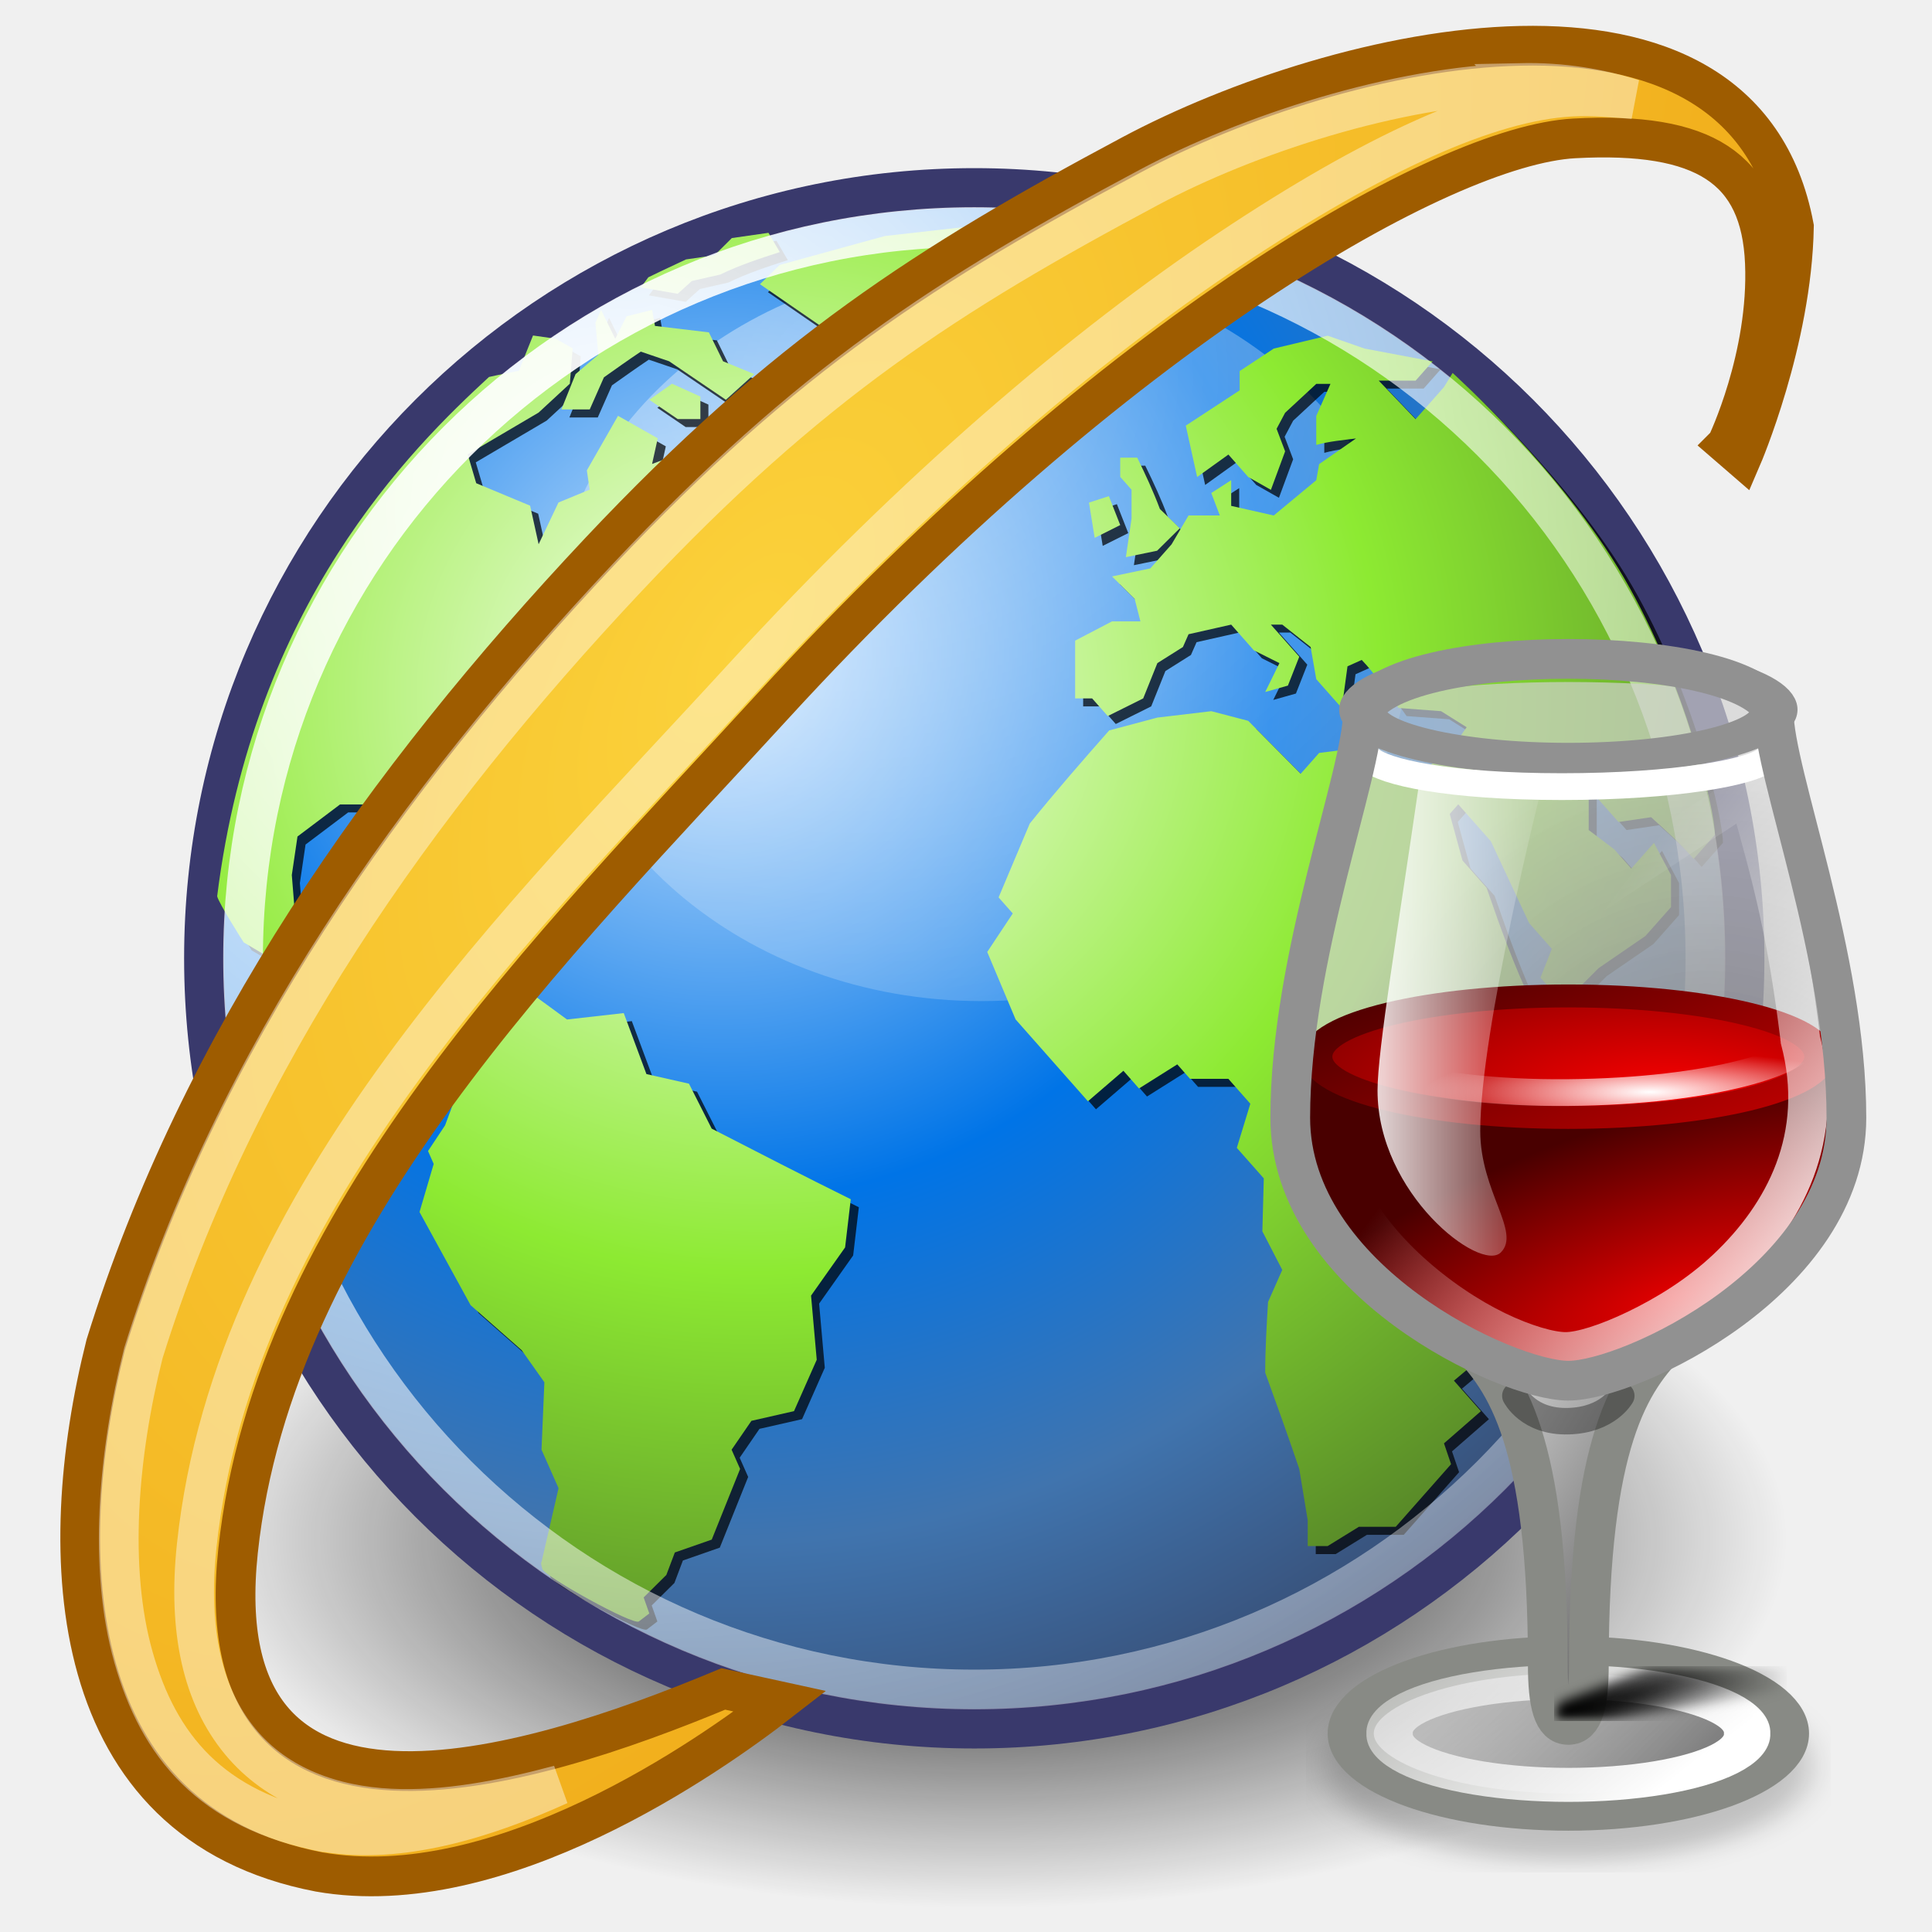
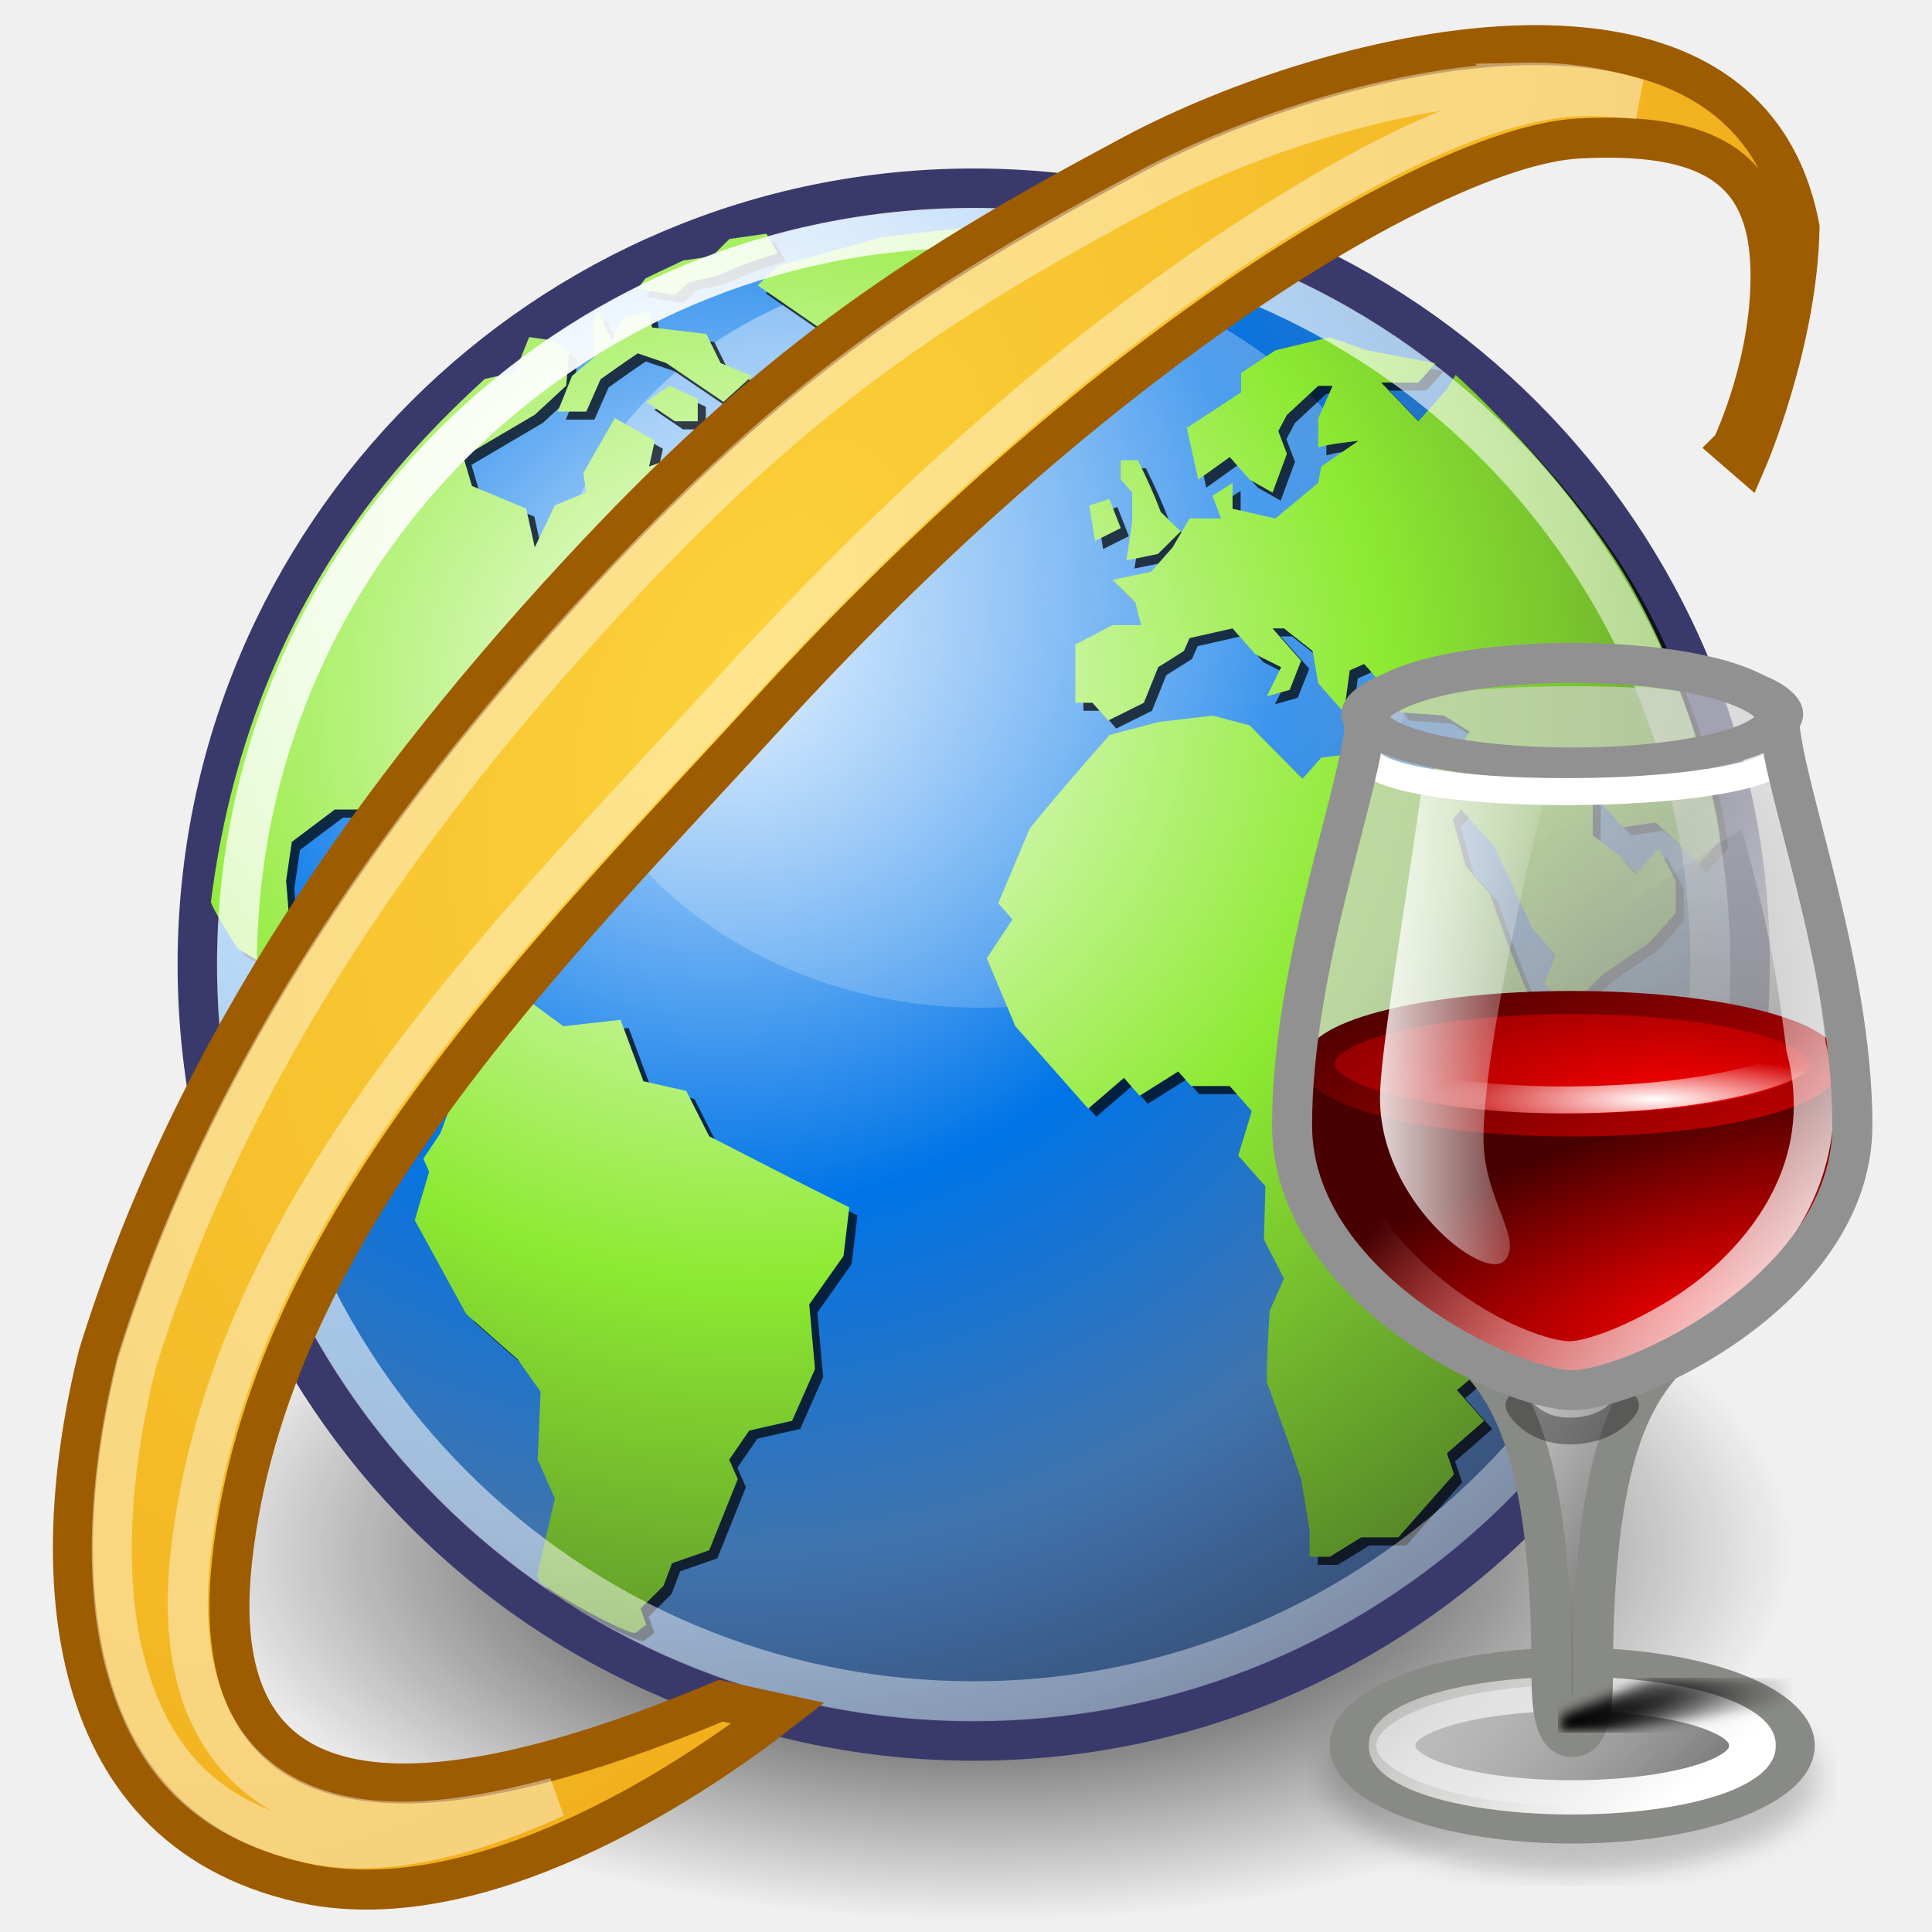
- <svg xmlns="http://www.w3.org/2000/svg" xmlns:xlink="http://www.w3.org/1999/xlink" width="64" height="64" id="svg4719" version="1.1" viewBox="0 0 64 64">
+ <svg xmlns="http://www.w3.org/2000/svg" xmlns:xlink="http://www.w3.org/1999/xlink" width="512" height="512" id="svg4719" version="1.1" viewBox="0 0 512 512">
  <defs id="defs4721">
    <radialGradient xlink:href="#radialGradient4120" id="radialGradient3409" gradientUnits="userSpaceOnUse" gradientTransform="scale(1.64399,0.608276)" cx="15.116" cy="63.965" r="12.289" />
    <radialGradient id="radialGradient4120" cx="15.116" gradientUnits="userSpaceOnUse" cy="63.965" r="12.289" gradientTransform="scale(1.64399,0.608276)">
      <stop id="stop4116" stop-color="#000" offset="0" />
      <stop id="stop4118" stop-color="#000" stop-opacity="0" offset="1" />
    </radialGradient>
    <radialGradient xlink:href="#radialGradient5143" id="radialGradient3411" gradientUnits="userSpaceOnUse" gradientTransform="matrix(0.999989,0,0,1.000011,8,8.505077)" cx="18.248" cy="15.716" r="29.993" />
    <radialGradient id="radialGradient5143" gradientUnits="userSpaceOnUse" cx="18.248" cy="15.716" r="29.993" gradientTransform="matrix(0.999989,0,0,1.000011,8,8.505077)">
      <stop id="stop11051-9" stop-color="#d3e9ff" offset="0" />
      <stop id="stop11053-0" stop-color="#0074e7" offset="0.463" />
      <stop id="stop11055-8" stop-color="#4074ae" offset="0.75" />
      <stop id="stop11057-13" stop-color="#36486c" offset="1" />
    </radialGradient>
    <radialGradient xlink:href="#radialGradient11220" id="radialGradient3413" gradientUnits="userSpaceOnUse" gradientTransform="scale(1.179536,0.847791)" cx="11.827" cy="10.476" r="32.665" />
    <radialGradient id="radialGradient11220" gradientUnits="userSpaceOnUse" cx="11.827" cy="10.476" r="32.665" gradientTransform="scale(1.179536,0.847791)">
      <stop id="stop4352" stop-color="#FFF" offset="0" />
      <stop id="stop4354" stop-color="#FFF" stop-opacity="0" offset="1" />
    </radialGradient>
    <radialGradient xlink:href="#linearGradient4750" id="radialGradient3415" gradientUnits="userSpaceOnUse" gradientTransform="matrix(1.018544,0,0,0.9474831,7.919048,8.53596)" cx="18.634" cy="17.486" fx="18.934" fy="17.81" r="40.693" />
    <linearGradient id="linearGradient4750">
      <stop id="stop4752" stop-color="#FFF" offset="0" />
      <stop id="stop4758" stop-color="#8dea32" offset="0.379" />
      <stop id="stop4754" stop-color="#1d1d1d" offset="1" />
    </linearGradient>
    <radialGradient xlink:href="#linearGradient4750" id="radialGradient3417" gradientUnits="userSpaceOnUse" gradientTransform="matrix(1.018544,0,0,0.9474831,7.919048,8.53596)" cx="18.634" cy="17.486" fx="18.934" fy="17.81" r="40.693" />
    <radialGradient xlink:href="#linearGradient4750" id="radialGradient3419" gradientUnits="userSpaceOnUse" gradientTransform="matrix(1.018544,0,0,0.9474831,7.919048,8.53596)" cx="18.634" cy="17.486" fx="18.934" fy="17.81" r="40.693" />
    <radialGradient xlink:href="#linearGradient4750" id="radialGradient3421" gradientUnits="userSpaceOnUse" gradientTransform="matrix(1.018544,0,0,0.9474831,7.919048,8.53596)" cx="18.634" cy="17.486" fx="18.934" fy="17.81" r="40.693" />
    <radialGradient xlink:href="#linearGradient4750" id="radialGradient3423" gradientUnits="userSpaceOnUse" gradientTransform="matrix(1.018544,0,0,0.9474831,7.919048,8.53596)" cx="18.634" cy="17.486" fx="18.934" fy="17.81" r="40.693" />
    <radialGradient xlink:href="#linearGradient4750" id="radialGradient3425" gradientUnits="userSpaceOnUse" gradientTransform="matrix(1.018544,0,0,0.9474831,7.919048,8.53596)" cx="18.634" cy="17.486" fx="18.934" fy="17.81" r="40.693" />
    <radialGradient xlink:href="#linearGradient4750" id="radialGradient3427" gradientUnits="userSpaceOnUse" gradientTransform="matrix(1.018544,0,0,0.9474831,7.919048,8.53596)" cx="18.634" cy="17.486" fx="18.934" fy="17.81" r="40.693" />
    <radialGradient xlink:href="#linearGradient4750" id="radialGradient3429" gradientUnits="userSpaceOnUse" gradientTransform="matrix(1.018544,0,0,0.9474831,7.919048,8.53596)" cx="18.634" cy="17.486" fx="18.934" fy="17.81" r="40.693" />
    <radialGradient xlink:href="#linearGradient4750" id="radialGradient3431" gradientUnits="userSpaceOnUse" gradientTransform="matrix(1.018544,0,0,0.9474831,7.919048,8.53596)" cx="18.634" cy="17.486" fx="18.934" fy="17.81" r="40.693" />
    <radialGradient id="radialGradient5102" gradientUnits="userSpaceOnUse" fx="18.934" fy="17.81" xlink:href="#linearGradient4750" cx="18.634" cy="17.486" r="40.693" gradientTransform="matrix(1.018544,0,0,0.9474831,7.919048,8.53596)" />
    <radialGradient xlink:href="#radialGradient5099" id="radialGradient3433" gradientUnits="userSpaceOnUse" gradientTransform="matrix(0.999989,0,0,1.000011,8,8.505077)" cx="15.601" cy="12.142" r="43.527" />
    <radialGradient id="radialGradient5099" gradientUnits="userSpaceOnUse" cx="15.601" cy="12.142" r="43.527" gradientTransform="matrix(0.999989,0,0,1.000011,8,8.505077)">
      <stop id="stop4128-2" stop-color="#FFF" offset="0" />
      <stop id="stop4130-5" stop-color="#FFF" stop-opacity="0.165" offset="1" />
    </radialGradient>
    <radialGradient xlink:href="#radialGradient5096" id="radialGradient3435" gradientUnits="userSpaceOnUse" gradientTransform="matrix(-1.107376,1.670338,-0.8000932,-0.5304336,115.0545,-13.17039)" cx="39.898" cy="55.224" r="21.958" />
    <radialGradient id="radialGradient5096" gradientUnits="userSpaceOnUse" cx="39.898" cy="55.224" r="21.958" gradientTransform="matrix(-1.107376,1.670338,-0.8000932,-0.5304336,115.0545,-13.17039)">
      <stop id="stop11061-6" stop-color="#fbd23b" offset="0" />
      <stop id="stop11063-4" stop-color="#f0aa18" offset="1" />
    </radialGradient>
    <radialGradient xlink:href="#radialGradient4426" id="radialGradient3437" gradientUnits="userSpaceOnUse" gradientTransform="matrix(1,0,0,0.226496,0,25.67067)" cx="37.375" cy="33.188" r="14.625" />
    <radialGradient id="radialGradient4426" gradientUnits="userSpaceOnUse" cx="37.375" cy="33.188" r="14.625" gradientTransform="matrix(1,0,0,0.226496,0,25.67067)">
      <stop id="stop4335" stop-color="#000" offset="0" />
      <stop id="stop4337" stop-color="#000" stop-opacity="0" offset="1" />
    </radialGradient>
    <filter style="color-interpolation-filters:sRGB" id="filter3436-1" height="1.28" width="1.158" y="-0.14" x="-0.079">
      <feGaussianBlur id="feGaussianBlur3438-1" stdDeviation="0.319" />
    </filter>
    <radialGradient xlink:href="#radialGradient5090" id="radialGradient3439" gradientUnits="userSpaceOnUse" gradientTransform="matrix(1.591106,-0.078428,0.09931994,1.958258,5.142417,-2.561356)" cx="27.5" cy="22.614" r="6.5" />
    <radialGradient id="radialGradient5090" gradientUnits="userSpaceOnUse" cx="27.5" cy="22.614" r="6.5" gradientTransform="matrix(1.591106,-0.078428,0.09931994,1.958258,5.142417,-2.561356)">
      <stop id="stop3348-0" stop-color="#737373" offset="0" />
      <stop id="stop3350-5" stop-color="#d1d1d1" stop-opacity="0.687" offset="1" />
    </radialGradient>
    <linearGradient xlink:href="#linearGradient5044" id="linearGradient3441" gradientUnits="userSpaceOnUse" x1="27.681" y1="14.243" x2="21.44" y2="9.277" />
    <linearGradient id="linearGradient5044" y2="9.277" gradientUnits="userSpaceOnUse" y1="14.243" x2="21.44" x1="27.681">
      <stop id="stop3230-0" stop-color="#373737" offset="0" />
      <stop id="stop3232-2" stop-color="#cfcfcf" stop-opacity="0.678" offset="1" />
    </linearGradient>
    <linearGradient id="linearGradient4729" y2="5.035" xlink:href="#linearGradient3198" gradientUnits="userSpaceOnUse" y1="12.038" x2="17.799" x1="25.269" />
    <linearGradient id="linearGradient3198">
      <stop id="stop3200" stop-color="#FFF" offset="0" />
      <stop id="stop3202" stop-color="#FFF" stop-opacity="0" offset="1" />
    </linearGradient>
    <linearGradient xlink:href="#linearGradient5085" id="linearGradient3443" gradientUnits="userSpaceOnUse" gradientTransform="matrix(1.034219,0,0,1.019566,22.70285,15.09658)" x1="29" y1="33" x2="19" y2="27" />
    <linearGradient id="linearGradient5085" y2="27" gradientUnits="userSpaceOnUse" y1="33" gradientTransform="matrix(1.034219,0,0,1.019566,22.70285,15.09658)" x2="19" x1="29">
      <stop id="stop3222-3" stop-color="#373737" offset="0" />
      <stop id="stop3224-6" stop-color="#FFF" offset="1" />
    </linearGradient>
    <radialGradient xlink:href="#radialGradient5082" id="radialGradient3445" gradientUnits="userSpaceOnUse" gradientTransform="matrix(0.9811466,-0.3224151,0.1189352,0.3517503,20.95492,39.75771)" cx="26.625" cy="26.577" r="12.5" />
    <radialGradient id="radialGradient5082" gradientUnits="userSpaceOnUse" cx="26.625" cy="26.577" r="12.5" gradientTransform="matrix(0.9811466,-0.3224151,0.1189352,0.3517503,20.95492,39.75771)">
      <stop id="stop3191-2" stop-color="#e40000" offset="0" />
      <stop id="stop3193-8" stop-color="#490000" offset="1" />
    </radialGradient>
    <radialGradient xlink:href="#radialGradient4442" id="radialGradient3447" gradientUnits="userSpaceOnUse" gradientTransform="matrix(1,0,0,0.4950025,0,5.554972)" cx="25.017" cy="13.192" r="9.751" />
    <radialGradient id="radialGradient4442" gradientUnits="userSpaceOnUse" cx="25.017" cy="13.192" r="9.751" gradientTransform="matrix(1,0,0,0.4950025,0,5.554972)">
      <stop id="stop3173" stop-color="#fd0000" offset="0" />
      <stop id="stop3175" stop-color="#6a0000" offset="1" />
    </radialGradient>
    <linearGradient xlink:href="#linearGradient4444" id="linearGradient3449" gradientUnits="userSpaceOnUse" x1="27.217" y1="15.984" x2="22.036" y2="7.135" />
    <linearGradient id="linearGradient4444" y2="7.135" gradientUnits="userSpaceOnUse" y1="15.984" x2="22.036" x1="27.217">
      <stop id="stop4404" stop-color="#e80000" offset="0" />
      <stop id="stop4406" stop-color="#490000" offset="1" />
    </linearGradient>
    <linearGradient id="linearGradient5146" y2="19" xlink:href="#linearGradient3198" gradientUnits="userSpaceOnUse" y1="25.27" gradientTransform="matrix(1.029304,0,0,1.028548,-8.668503,-7.856852)" x2="22" x1="30.376" />
    <linearGradient id="linearGradient5077" y2="18.312" xlink:href="#linearGradient3198" gradientUnits="userSpaceOnUse" y1="18.312" gradientTransform="matrix(1.034219,0,0,1.019566,23.58751,14.41751)" x2="23" x1="17.605" />
    <radialGradient xlink:href="#radialGradient5072" id="radialGradient3451" gradientUnits="userSpaceOnUse" gradientTransform="matrix(1.034219,0,0,0.1874519,30.96392,32.69821)" cx="18" cy="14.19" r="5.505" />
    <radialGradient id="radialGradient5072" gradientUnits="userSpaceOnUse" cx="18" cy="14.19" r="5.505" gradientTransform="matrix(1.034219,0,0,0.1874519,30.96392,32.69821)">
      <stop id="stop3454-4" stop-color="#FFF" offset="0" />
      <stop id="stop3456-6" stop-color="#FFF" stop-opacity="0" offset="1" />
    </radialGradient>
    <linearGradient xlink:href="#linearGradient4731" id="linearGradient3453" gradientUnits="userSpaceOnUse" gradientTransform="translate(-8,15.96763)" x1="16" y1="27.5" x2="20.5" y2="25.5" />
    <linearGradient id="linearGradient4731" y2="25.5" gradientUnits="userSpaceOnUse" y1="27.5" gradientTransform="translate(-8,15.96763)" x2="20.5" x1="16">
      <stop id="stop3375" stop-color="#000" offset="0" />
      <stop id="stop3377" stop-color="#373737" stop-opacity="0" offset="1" />
    </linearGradient>
    <linearGradient xlink:href="#linearGradient4733" id="linearGradient3455" gradientUnits="userSpaceOnUse" gradientTransform="translate(-8,15.96763)" x1="16" y1="27" x2="21.5" y2="27" />
    <linearGradient id="linearGradient4733" y2="27" gradientUnits="userSpaceOnUse" y1="27" gradientTransform="translate(-8,15.96763)" x2="21.5" x1="16">
      <stop id="stop3444" stop-color="#000" offset="0" />
      <stop id="stop3446" stop-color="#000" stop-opacity="0" offset="1" />
    </linearGradient>
    <filter style="color-interpolation-filters:sRGB" id="filter3391-0" height="1.336" width="1.134" y="-0.168" x="-0.067">
      <feGaussianBlur id="feGaussianBlur3393-5" stdDeviation="0.14" />
    </filter>
  </defs>
-   <g id="layer1">
-     <g id="g5148" transform="matrix(1.315939,0,0,1.315939,-10.58582,-10.3543)">
+   <g id="layer1" transform="translate(0,448)">
+     <g id="g5148" transform="matrix(10.6066,0,0,10.6066,-87.41208,-531.6968)">
      <path id="path4112-4" d="m 45.053,38.909 a 20.203,7.475 0 1 1 -40.406,0 20.203,7.475 0 1 1 40.406,0 z" transform="matrix(1,0,0,1.243244,8,-1.767333)" style="fill:url(#radialGradient3409)" />
      <path id="path3214-0" d="m 51.96,31.991 c 0,10.71 -8.682,19.392 -19.39,19.392 -10.709,0 -19.391,-8.682 -19.391,-19.392 0,-10.709 8.682,-19.39 19.391,-19.39 10.708,0 19.39,8.681 19.39,19.39 z" stroke-miterlimit="4" style="fill:url(#radialGradient3411);fill-rule:nonzero;stroke:#39396c;stroke-miterlimit:4" />
      <path id="path4348-39" d="m 30.709,15.271 a 12.93,9.293 0 1 1 -25.86,0 12.93,9.293 0 1 1 25.86,0 z" transform="matrix(0.835938,0,0,1,17.88687,8.505077)" style="opacity:0.422;fill:url(#radialGradient3413)" />
      <path id="path4144-1" d="m 51.415,29.087 -0.535,0.606 c -0.328,-0.386 -0.696,-0.711 -1.07,-1.051 l -0.821,0.121 -0.75,-0.848 0,1.05 0.643,0.486 0.428,0.484 0.572,-0.647 c 0.144,0.27 0.286,0.539 0.429,0.809 l 0,0.808 -0.644,0.727 -1.178,0.809 -0.892,0.89 -0.572,-0.649 0.286,-0.727 -0.571,-0.647 -0.964,-2.061 -0.821,-0.929 -0.215,0.242 0.322,1.172 0.606,0.687 c 0.346,1 0.689,1.955 1.144,2.911 0.705,0 1.37,-0.075 2.07,-0.163 l 0,0.566 -0.857,2.102 -0.786,0.888 -0.643,1.376 0,2.262 0.215,0.89 -0.357,0.403 -0.787,0.485 -0.821,0.687 0.679,0.768 -0.929,0.81 0.178,0.524 -1.393,1.577 -0.928,0 -0.786,0.485 -0.501,0 0,-0.647 -0.213,-1.295 c -0.276,-0.812 -0.564,-1.617 -0.857,-2.423 0,-0.595 0.035,-1.184 0.071,-1.779 l 0.358,-0.808 -0.501,-0.971 0.036,-1.333 -0.679,-0.768 0.34,-1.111 -0.553,-0.627 -0.965,0 -0.321,-0.364 -0.964,0.607 -0.392,-0.446 -0.893,0.768 c -0.606,-0.687 -1.214,-1.374 -1.821,-2.061 l -0.712,-1.696 0.642,-0.969 -0.356,-0.403 0.784,-1.861 c 0.645,-0.802 1.318,-1.571 1.999,-2.344 l 1.214,-0.323 1.357,-0.161 0.929,0.243 1.321,1.333 0.464,-0.525 0.642,-0.081 1.214,0.404 0.929,0 0.643,-0.566 0.286,-0.404 -0.644,-0.404 -1.072,-0.081 c -0.297,-0.413 -0.574,-0.846 -0.927,-1.213 l -0.358,0.161 -0.143,1.051 -0.643,-0.727 -0.142,-0.81 -0.714,-0.564 -0.287,0 0.715,0.808 -0.286,0.727 -0.571,0.161 0.357,-0.727 -0.644,-0.322 -0.57,-0.647 -1.073,0.242 -0.142,0.322 -0.643,0.405 -0.357,0.889 -0.892,0.444 -0.393,-0.444 -0.428,0 0,-1.455 0.929,-0.485 0.714,0 -0.144,-0.565 -0.57,-0.566 0.963,-0.202 0.535,-0.605 0.428,-0.728 0.787,0 -0.215,-0.565 0.501,-0.323 0,0.647 1.071,0.242 1.071,-0.888 0.072,-0.405 0.928,-0.646 c -0.336,0.042 -0.672,0.072 -1,0.162 l 0,-0.728 0.357,-0.808 -0.357,0 -0.784,0.727 -0.215,0.404 0.215,0.567 -0.358,0.969 -0.571,-0.323 -0.499,-0.565 -0.787,0.565 -0.286,-1.293 1.357,-0.889 0,-0.485 0.858,-0.566 1.357,-0.324 0.929,0.324 1.713,0.323 -0.428,0.484 -0.929,0 0.929,0.97 0.714,-0.808 0.217,-0.355 c 0,0 2.738,2.454 4.303,5.138 1.565,2.685 2.3,5.85 2.3,6.493 z" style="fill:#000000;fill-opacity:0.713;fill-rule:nonzero" />
      <path id="path4152-9" d="m 33.732,17.811 -0.072,0.485 0.501,0.323 0.856,-0.566 -0.428,-0.485 -0.572,0.324 -0.285,-0.081" style="fill:#000000;fill-opacity:0.713;fill-rule:nonzero" />
      <path id="path4160-6" d="m 34.517,14.498 -1.857,-0.728 -2.141,0.242 -2.643,0.727 -0.5,0.485 1.642,1.131 0,0.647 -0.643,0.647 0.858,1.698 0.57,-0.324 0.716,-1.131 c 1.103,-0.341 2.092,-0.728 3.141,-1.213 l 0.858,-2.182" style="fill:#000000;fill-opacity:0.713;fill-rule:nonzero" />
      <path id="path4168-9" d="m 36.446,21.288 -0.286,-0.728 -0.501,0.162 0.144,0.888 L 36.446,21.288" style="fill:#000000;fill-opacity:0.713;fill-rule:nonzero" />
      <path id="path4176-3" d="m 36.731,21.125 -0.143,0.971 0.786,-0.162 0.571,-0.565 -0.5,-0.485 c -0.168,-0.447 -0.361,-0.864 -0.571,-1.293 l -0.428,0 0,0.484 0.285,0.323 0,0.727" style="fill:#000000;fill-opacity:0.713;fill-rule:nonzero" />
      <path id="path4184-3" d="m 26.163,36.482 -0.572,-1.132 -1.071,-0.242 -0.571,-1.535 -1.428,0.161 -1.214,-0.888 -1.286,1.131 0,0.178 c -0.389,-0.112 -0.867,-0.128 -1.214,-0.341 l -0.286,-0.808 0,-0.889 -0.857,0.081 c 0.072,-0.566 0.142,-1.131 0.214,-1.697 l -0.5,0 -0.499,0.647 -0.5,0.242 -0.714,-0.403 -0.072,-0.889 0.143,-0.97 1.072,-0.808 0.857,0 0.142,-0.485 1.071,0.242 0.786,0.971 0.143,-1.617 1.357,-1.131 0.5,-1.213 1,-0.404 0.571,-0.808 1.285,-0.244 0.643,-0.969 -1.928,0 1.214,-0.566 0.856,0 1.214,-0.405 0.143,-0.484 -0.429,-0.405 -0.5,-0.162 0.143,-0.485 -0.357,-0.727 -0.857,0.322 0.143,-0.646 -1,-0.566 -0.785,1.373 0.071,0.485 -0.785,0.324 -0.5,1.05 -0.214,-0.97 -1.357,-0.566 -0.214,-0.727 1.785,-1.051 0.786,-0.727 0.072,-0.889 -0.428,-0.243 -0.571,-0.081 -0.357,0.889 c 0,0 -0.597,0.117 -0.751,0.155 -1.961,1.807 -5.923,5.708 -6.843,13.072 0.036,0.171 0.667,1.161 0.667,1.161 l 1.5,0.888 1.5,0.405 0.643,0.809 0.999,0.727 0.571,-0.081 0.428,0.193 0,0.13 -0.571,1.535 -0.429,0.647 0.143,0.324 -0.357,1.211 1.286,2.345 1.285,1.132 0.572,0.808 -0.072,1.698 0.429,0.969 -0.429,1.859 c 0,0 -0.034,-0.011 0.021,0.175 0.055,0.186 2.288,1.426 2.43,1.32 0.141,-0.107 0.262,-0.201 0.262,-0.201 l -0.142,-0.403 0.571,-0.566 0.214,-0.566 0.929,-0.324 0.714,-1.779 -0.214,-0.484 0.499,-0.727 1.072,-0.244 0.572,-1.293 -0.143,-1.615 0.857,-1.213 0.143,-1.213 c -1.172,-0.581 -2.335,-1.18 -3.499,-1.779" style="fill:#000000;fill-opacity:0.713;fill-rule:nonzero" />
      <path id="path4192-8" d="m 24.591,18.134 0.714,0.485 0.572,0 0,-0.566 -0.714,-0.323 L 24.591,18.134" style="fill:#000000;fill-opacity:0.713;fill-rule:nonzero" />
      <path id="path4200-0" d="m 22.735,17.488 -0.357,0.889 0.714,0 0.357,-0.808 c 0.308,-0.218 0.614,-0.437 0.928,-0.647 l 0.714,0.243 c 0.476,0.323 0.952,0.647 1.428,0.969 l 0.715,-0.646 -0.786,-0.323 -0.357,-0.728 -1.357,-0.162 -0.072,-0.404 -0.643,0.162 -0.285,0.566 -0.357,-0.728 -0.142,0.323 0.072,0.808 -0.571,0.485" style="fill:#000000;fill-opacity:0.713;fill-rule:nonzero" />
      <path id="path4228-5" d="m 25.305,15.467 0.357,-0.323 0.714,-0.162 c 0.489,-0.238 0.98,-0.398 1.5,-0.566 l -0.285,-0.485 -0.922,0.132 -0.436,0.434 -0.718,0.104 -0.638,0.3 -0.31,0.15 -0.19,0.254 0.928,0.161" style="fill:#000000;fill-opacity:0.713;fill-rule:nonzero" />
      <path id="path4236-6" d="m 26.519,23.146 0.429,-0.647 -0.643,-0.484 0.214,1.131" style="fill:#000000;fill-opacity:0.713;fill-rule:nonzero" />
      <path id="path3224-6" d="m 51.213,28.885 -0.535,0.606 c -0.328,-0.386 -0.696,-0.711 -1.07,-1.051 l -0.821,0.121 -0.75,-0.848 0,1.05 0.643,0.486 0.428,0.484 0.572,-0.647 c 0.144,0.27 0.286,0.539 0.429,0.809 l 0,0.808 -0.644,0.727 -1.178,0.809 -0.892,0.89 -0.572,-0.649 0.286,-0.727 -0.571,-0.647 -0.964,-2.061 -0.821,-0.929 -0.215,0.242 0.322,1.172 0.606,0.687 c 0.346,1 0.689,1.955 1.144,2.911 0.705,0 1.37,-0.075 2.07,-0.163 l 0,0.566 -0.857,2.102 -0.786,0.888 -0.643,1.376 0,2.262 0.215,0.89 -0.357,0.403 -0.787,0.485 -0.821,0.687 0.679,0.768 -0.929,0.81 0.178,0.524 -1.393,1.577 -0.928,0 -0.786,0.485 -0.501,0 0,-0.647 -0.213,-1.295 c -0.276,-0.812 -0.564,-1.617 -0.857,-2.423 0,-0.595 0.035,-1.184 0.071,-1.779 l 0.358,-0.808 -0.501,-0.971 0.036,-1.333 -0.679,-0.768 0.34,-1.111 -0.553,-0.627 -0.965,0 -0.321,-0.364 -0.964,0.607 -0.392,-0.446 -0.893,0.768 c -0.606,-0.687 -1.214,-1.374 -1.821,-2.061 l -0.714,-1.698 0.643,-0.969 -0.357,-0.404 0.785,-1.86 c 0.645,-0.802 1.318,-1.571 1.999,-2.344 l 1.214,-0.323 1.357,-0.161 0.929,0.243 1.321,1.333 0.464,-0.525 0.642,-0.081 1.214,0.404 0.929,0 0.643,-0.566 0.286,-0.404 -0.644,-0.404 -1.072,-0.081 c -0.297,-0.409 -0.573,-0.843 -0.926,-1.209 l -0.358,0.161 -0.143,1.051 -0.643,-0.727 -0.142,-0.81 -0.714,-0.564 -0.287,0 0.715,0.808 -0.286,0.727 -0.571,0.161 0.357,-0.727 -0.644,-0.322 -0.57,-0.647 -1.073,0.242 -0.142,0.322 -0.643,0.405 -0.357,0.889 -0.892,0.444 -0.393,-0.444 -0.428,0 0,-1.455 0.929,-0.485 0.714,0 -0.144,-0.565 -0.57,-0.566 0.963,-0.202 0.535,-0.605 0.428,-0.728 0.787,0 -0.215,-0.565 0.501,-0.323 0,0.647 1.071,0.242 1.071,-0.888 0.072,-0.405 0.928,-0.646 c -0.336,0.042 -0.672,0.072 -1,0.162 l 0,-0.728 0.357,-0.808 -0.357,0 -0.784,0.727 -0.215,0.404 0.215,0.567 -0.358,0.969 -0.571,-0.323 -0.499,-0.565 -0.787,0.565 -0.286,-1.293 1.357,-0.889 0,-0.485 0.858,-0.566 1.357,-0.324 0.929,0.324 1.713,0.323 -0.428,0.484 -0.929,0 0.929,0.97 0.714,-0.808 0.217,-0.355 c 0,0 2.738,2.454 4.303,5.138 1.565,2.685 2.3,5.85 2.3,6.493 z" style="fill:url(#radialGradient3415);fill-rule:nonzero" />
      <path id="path3232-4" d="m 33.53,17.609 -0.072,0.485 0.501,0.323 0.856,-0.566 -0.428,-0.485 -0.572,0.324 -0.285,-0.081" style="fill:url(#radialGradient3417);fill-rule:nonzero" />
      <path id="path3240-0" d="m 34.315,14.296 -1.857,-0.728 -2.141,0.242 -2.643,0.727 -0.5,0.485 1.642,1.131 0,0.647 -0.643,0.647 0.858,1.698 0.57,-0.324 0.716,-1.131 c 1.103,-0.341 2.092,-0.728 3.141,-1.213 l 0.858,-2.182" style="fill:url(#radialGradient3419);fill-rule:nonzero" />
      <path id="path3248-04" d="m 36.244,21.086 -0.286,-0.728 -0.501,0.162 0.144,0.888 L 36.244,21.086" style="fill:url(#radialGradient3421);fill-rule:nonzero" />
      <path id="path3256-6" d="m 36.529,20.923 -0.143,0.971 0.786,-0.162 0.571,-0.565 -0.5,-0.485 c -0.168,-0.447 -0.361,-0.864 -0.571,-1.293 l -0.428,0 0,0.484 0.285,0.323 0,0.727" style="fill:url(#radialGradient3423);fill-rule:nonzero" />
      <path id="path3264-2" d="m 25.96,36.28 -0.572,-1.132 -1.071,-0.242 -0.571,-1.535 -1.428,0.161 -1.214,-0.888 -1.286,1.131 0,0.178 c -0.389,-0.112 -0.867,-0.128 -1.214,-0.341 l -0.286,-0.808 0,-0.889 -0.857,0.081 c 0.072,-0.566 0.142,-1.131 0.214,-1.697 l -0.5,0 -0.499,0.647 -0.5,0.242 -0.714,-0.403 -0.072,-0.889 0.143,-0.97 1.072,-0.808 0.857,0 0.142,-0.485 1.071,0.242 0.786,0.971 0.143,-1.617 1.357,-1.131 0.5,-1.213 1,-0.404 0.571,-0.808 1.285,-0.244 0.643,-0.969 -1.928,0 1.214,-0.566 0.856,0 1.214,-0.405 0.143,-0.484 -0.429,-0.405 -0.5,-0.162 0.143,-0.485 -0.357,-0.727 -0.857,0.322 0.143,-0.646 -1,-0.566 -0.785,1.373 0.071,0.485 -0.785,0.324 -0.5,1.05 -0.214,-0.97 -1.357,-0.566 -0.214,-0.727 1.785,-1.051 0.786,-0.727 0.072,-0.889 -0.428,-0.243 -0.571,-0.081 -0.357,0.889 c 0,0 -0.597,0.117 -0.751,0.155 -1.961,1.807 -5.923,5.708 -6.843,13.072 0.036,0.171 0.667,1.161 0.667,1.161 l 1.5,0.888 1.5,0.405 0.643,0.809 0.999,0.727 0.571,-0.081 0.428,0.193 0,0.13 -0.571,1.535 -0.429,0.647 0.143,0.324 -0.357,1.211 1.286,2.345 1.285,1.132 0.572,0.808 -0.072,1.698 0.429,0.969 -0.429,1.859 c 0,0 -0.034,-0.011 0.021,0.175 0.055,0.186 2.288,1.426 2.43,1.32 0.141,-0.107 0.262,-0.201 0.262,-0.201 l -0.142,-0.403 0.571,-0.566 0.214,-0.566 0.929,-0.324 0.714,-1.779 -0.214,-0.484 0.499,-0.727 1.072,-0.244 0.572,-1.293 -0.143,-1.615 0.857,-1.213 0.143,-1.213 c -1.171,-0.579 -2.334,-1.177 -3.498,-1.776" style="fill:url(#radialGradient3425);fill-rule:nonzero" />
      <path id="path3272-6" d="m 24.389,17.932 0.714,0.485 0.572,0 0,-0.566 -0.714,-0.323 L 24.389,17.932" style="fill:url(#radialGradient3427);fill-rule:nonzero" />
      <path id="path3280-7" d="m 22.533,17.286 -0.357,0.889 0.714,0 0.357,-0.808 c 0.308,-0.218 0.614,-0.437 0.928,-0.647 l 0.714,0.243 c 0.476,0.323 0.952,0.647 1.428,0.969 l 0.715,-0.646 -0.786,-0.323 -0.357,-0.728 -1.357,-0.162 -0.072,-0.404 -0.643,0.162 -0.285,0.566 -0.357,-0.728 -0.142,0.323 0.072,0.808 -0.571,0.485" style="fill:url(#radialGradient3429);fill-rule:nonzero" />
      <path id="path3308-5" d="m 25.103,15.265 0.357,-0.323 0.714,-0.162 c 0.489,-0.238 0.98,-0.398 1.5,-0.566 l -0.285,-0.485 -0.922,0.132 -0.436,0.434 -0.718,0.104 -0.638,0.3 -0.31,0.15 -0.19,0.254 0.928,0.161" style="fill:url(#radialGradient3431);fill-rule:nonzero" />
      <path id="path3316-6" d="m 26.317,22.944 0.429,-0.647 -0.643,-0.484 0.214,1.131" style="fill:url(#radialGradient5102);fill-rule:nonzero" />
      <path id="path4122" d="m 50.975,31.991 c 0,10.166 -8.241,18.407 -18.406,18.407 -10.165,0 -18.406,-8.241 -18.406,-18.407 0,-10.165 8.241,-18.406 18.406,-18.406 10.164,0 18.406,8.24 18.406,18.406 z" stroke-miterlimit="4" style="fill:none;stroke:url(#radialGradient3433);stroke-miterlimit:4" />
      <path id="path10782-9" d="m 51.512,19.054 c 0,0 1.061,-2.197 0.96,-4.571 -0.101,-2.374 -1.515,-3.308 -4.798,-3.131 -3.283,0.177 -11.574,4.895 -20.178,14.294 -5.538,6.05 -12.57,12.929 -13.459,21.262 -0.857,8.035 7.213,5.566 12.216,3.476 l 1.43,0.312 c -1.778,1.383 -7.058,5.094 -11.602,4.296 -6.425,-1.232 -6.71,-7.969 -5.375,-13.271 2.375,-7.651 7.011,-14.201 12.44,-19.972 4.661,-4.954 8.258,-7.246 13.382,-9.982 5.189,-2.77 15.371,-5.153 16.675,1.808 -0.051,2.879 -1.313,5.808 -1.313,5.808 l -0.379,-0.328 z" style="fill:url(#radialGradient3435);fill-rule:evenodd;stroke:#9e5c00;stroke-width:1px;stroke-linecap:butt;stroke-linejoin:miter" />
      <path id="path11071-8" style="fill:none;stroke:#ffffff;stroke-width:1;stroke-linecap:butt;stroke-linejoin:miter;stroke-miterlimit:4;stroke-dasharray:none;stroke-opacity:0.42" d="M 38.344,1.5 C 35.225,1.567 31.463,2.81 29,4.125 23.91,6.842 20.467,9.056 15.875,13.938 10.518,19.631 6.006,26.03 3.687,33.469 c -0.639,2.538 -0.884,5.415 -0.25,7.656 0.631,2.233 1.949,3.847 4.812,4.406 0.011,0.002 0.02,-0.002 0.031,0 1.836,0.312 3.966,-0.323 5.875,-1.188 -1.436,0.384 -2.883,0.661 -4.25,0.594 -1.437,-0.071 -2.843,-0.552 -3.781,-1.688 -0.938,-1.136 -1.325,-2.771 -1.094,-4.938 0.941,-8.825 8.241,-15.826 13.75,-21.844 4.354,-4.756 8.613,-8.357 12.25,-10.781 3.637,-2.424 6.525,-3.732 8.594,-3.844 0.581,-0.031 1.061,0.026 1.562,0.062 -0.84,-0.265 -1.772,-0.429 -2.844,-0.406 z" transform="translate(7.966842,8.459395)" stroke-miterlimit="4" />
      <path id="path4331" d="m 52,33.188 a 14.625,3.312 0 1 1 -29.25,0 14.625,3.312 0 1 1 29.25,0 z" transform="matrix(0.4206982,0,0,0.459933,31.12369,21.81174)" style="opacity:0.07;fill:url(#radialGradient3437)" />
      <path id="path3420-7" style="opacity:0.2;fill:#000000;stroke:#000000;stroke-width:0.614;stroke-linecap:round;stroke-linejoin:round;stroke-miterlimit:0;stroke-dasharray:none;filter:url(#filter3436-1)" d="m 27.438,11 a 4.438,2.184 0 1 1 -8.875,0 4.438,2.184 0 1 1 8.875,0 z" transform="matrix(1.281847,0,0,0.9398128,18.04164,41.9865)" stroke-miterlimit="0" />
      <path id="path3159" d="m 52.695,25.802 c -0.517,-1.02 -9.825,-1.02 -10.342,0 0,1.529 -1.551,6.117 -1.551,10.196 0,4.078 5.171,6.627 6.722,6.627 1.551,0 6.722,-2.549 6.722,-6.627 0,-4.078 -1.551,-8.666 -1.551,-10.196 z" style="fill:url(#radialGradient3439);fill-rule:evenodd" />
      <path id="path3157" style="fill:url(#linearGradient3441);stroke:#888a85;stroke-width:0.911;stroke-linecap:round;stroke-linejoin:round;stroke-miterlimit:0;stroke-dasharray:none" d="m 27.299,11 a 4.298,1.923 0 1 1 -8.597,0 4.298,1.923 0 1 1 8.597,0 z" transform="matrix(1.274475,0,0,1.028879,18.21118,40.18754)" stroke-miterlimit="0" />
      <path id="path3236" style="fill:none;stroke:url(#linearGradient4729);stroke-width:0.911;stroke-linecap:round;stroke-linejoin:round;stroke-miterlimit:0;stroke-dasharray:none" d="m 26.511,11 a 3.511,1.354 0 1 1 -7.021,0 3.511,1.354 0 1 1 7.021,0 z" transform="matrix(1.281847,0,0,0.9398128,18.04164,41.16726)" stroke-miterlimit="0" />
      <path id="path3163" d="m 44.939,41.605 c 1.034,1.02 2.068,2.549 2.068,8.156 0,1.02 0.14,1.529 0.517,1.529 0.377,0 0.517,-0.51 0.517,-1.529 0,-5.608 1.034,-7.137 2.068,-8.156" style="fill:url(#linearGradient3443);fill-rule:evenodd;stroke:#888a85;stroke-width:1;stroke-linecap:round;stroke-linejoin:miter" />
      <path id="path3179" d="m 40.524,34.505 c 0,6 5.449,8.12 7,8.12 1.551,0 7,-2.12 7,-8.12" style="fill:url(#radialGradient3445);fill-rule:evenodd" />
      <path id="path5788" style="fill:url(#radialGradient3447);stroke:url(#linearGradient3449);stroke-width:0.614;stroke-linecap:round;stroke-linejoin:round;stroke-miterlimit:0;stroke-dasharray:none" d="m 27.941,11 a 4.941,1.627 0 1 1 -9.882,0 4.941,1.627 0 1 1 9.882,0 z" transform="matrix(1.281847,0,0,0.9398128,18.04164,24.1304)" stroke-miterlimit="0" />
      <path id="path10032" d="m 20.594,4.812 -10.5,6.906 c -0.472,2.107 0.576,3.884 1.969,5.156 0.7,0.639 1.478,1.155 2.188,1.5 0.71,0.345 1.365,0.531 1.75,0.531 0.385,0 1.046,-0.208 1.781,-0.562 0.735,-0.355 1.561,-0.852 2.281,-1.531 1.44,-1.358 2.499,-3.323 1.844,-5.781 a 0.107,0.107 0 0 1 0,-0.031 c -0.326,-2.611 -0.671,-3.939 -1.312,-6.189 z" transform="translate(31.455,22.99719)" style="fill:none;stroke:url(#linearGradient5146);stroke-width:1;stroke-linecap:round;stroke-linejoin:miter" />
      <path id="path3266" d="m 43.755,27.672 3.103,0 c 0,0 -1.551,6.117 -1.551,8.666 0,1.529 1.034,2.549 0.517,3.059 -0.517,0.51 -3.103,-1.479 -3.103,-4.078 0,-1.02 0.517,-4.078 1.034,-7.647 z" style="fill:url(#linearGradient5077);fill-rule:evenodd" />
      <path id="path2385" style="fill:none;stroke:#919191;stroke-width:0.911;stroke-linecap:round;stroke-linejoin:round;stroke-miterlimit:0;stroke-dasharray:none" d="m 27.034,11 a 4.034,1.395 0 1 1 -6.1e-4,-0.024" transform="matrix(1.285078,0,0,0.8891994,17.96731,15.95092)" stroke-miterlimit="0" />
      <path id="path3358" d="m 52.524,26.97 c -0.333,0.333 -2.308,0.7 -5.162,0.7 -2.854,0 -4.504,-0.367 -4.838,-0.7" stroke-miterlimit="0" style="fill:none;stroke:#ffffff;stroke-width:0.674;stroke-linecap:round;stroke-linejoin:round;stroke-miterlimit:0" />
      <path id="path3450" d="m 53.524,34.005 c 0,0.57 -2.333,1.333 -6.013,1.367 C 43.832,35.405 41.524,34.575 41.524,34.005" stroke-miterlimit="0" style="fill:none;stroke:url(#radialGradient3451);stroke-width:0.674;stroke-linecap:round;stroke-linejoin:round;stroke-miterlimit:0" />
      <path id="path3395" d="m 46.191,43.005 c 0,0 0.333,0.667 1.333,0.639 1,-0.027 1.333,-0.639 1.333,-0.639" style="opacity:0.35;fill:none;stroke:#000000;stroke-width:0.667px;stroke-linecap:round;stroke-linejoin:round" />
      <path id="path3363" d="m 8,43.468 2.5,-1 2.469,0.125 -4.969,0.875 z" transform="matrix(1.034219,0,0,1.019566,39.25035,6.687084)" style="fill:url(#linearGradient3453);fill-rule:evenodd;stroke:url(#linearGradient3455);stroke-width:0.649px;stroke-linecap:round;stroke-linejoin:round;filter:url(#filter3391-0)" />
      <path id="path3354" d="m 52.695,25.802 c -0.671,-1.797 -9.671,-1.797 -10.342,0 0,1.529 -1.829,6.125 -1.829,10.203 0,4.078 5.449,6.62 7,6.62 1.551,0 7,-2.541 7,-6.62 0,-4.078 -1.829,-8.674 -1.829,-10.203 z" style="fill:none;stroke:#919191;stroke-width:1;stroke-linecap:round;stroke-linejoin:miter" />
    </g>
  </g>
</svg>
